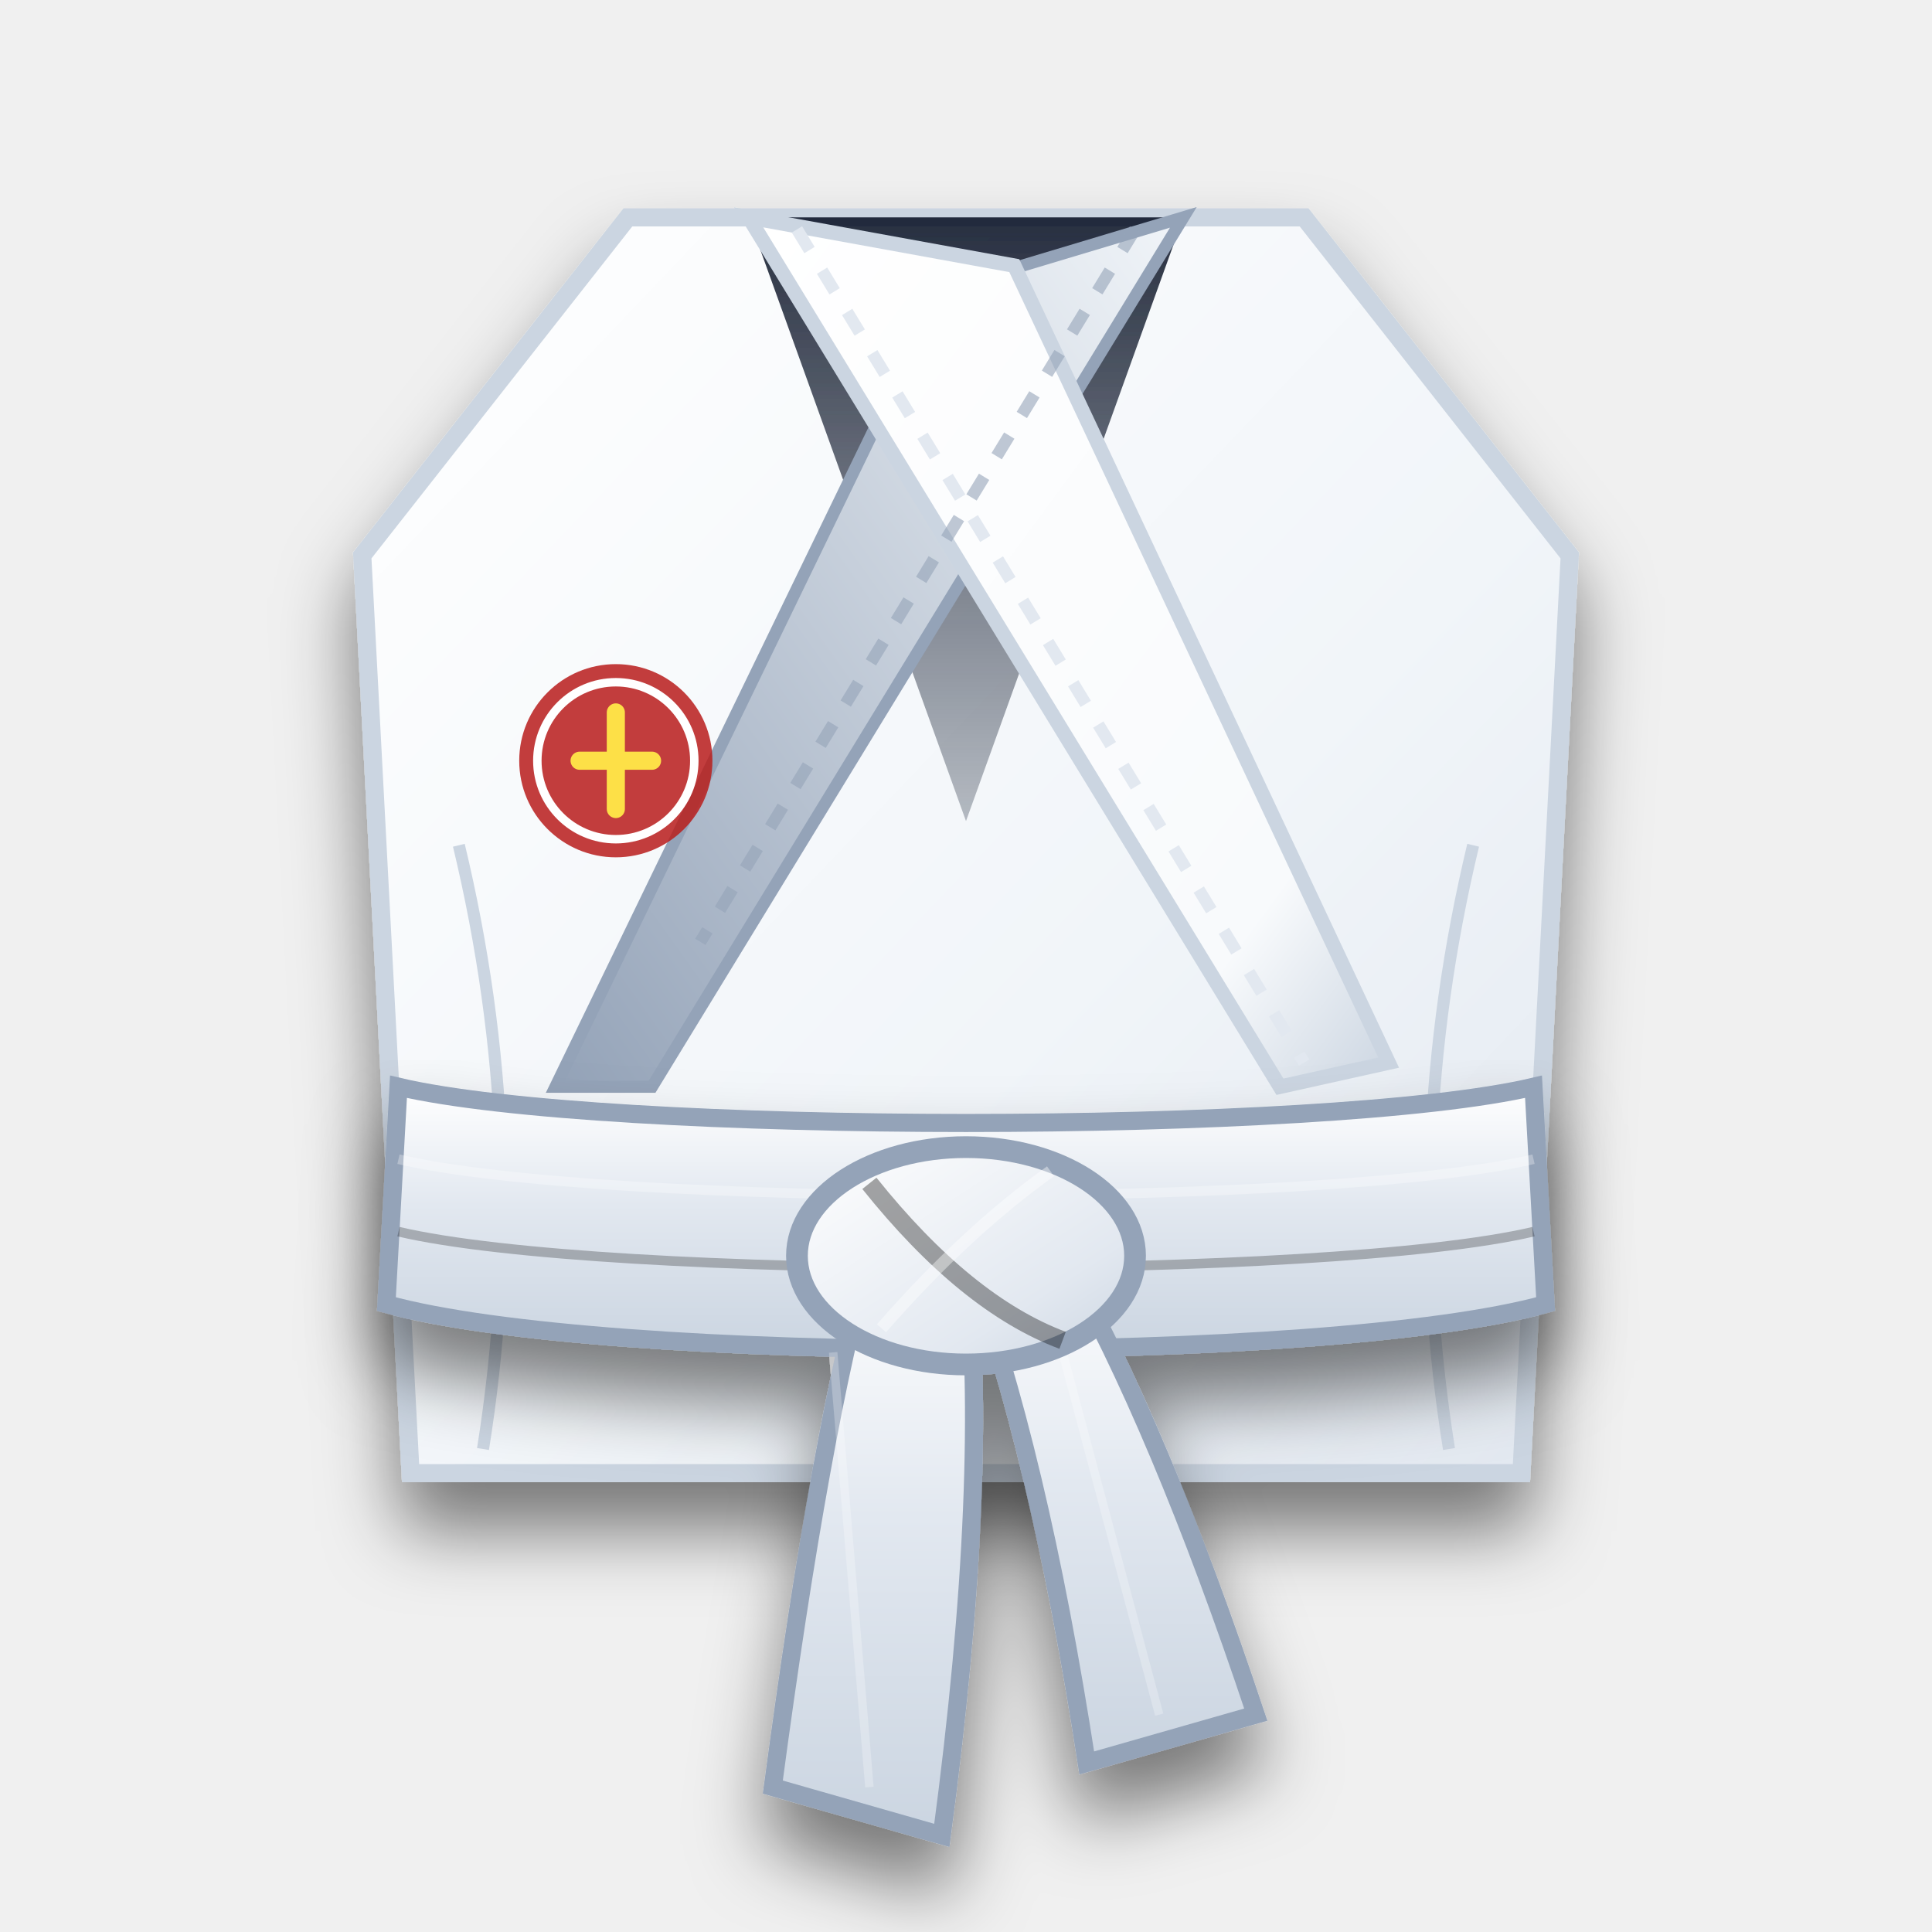
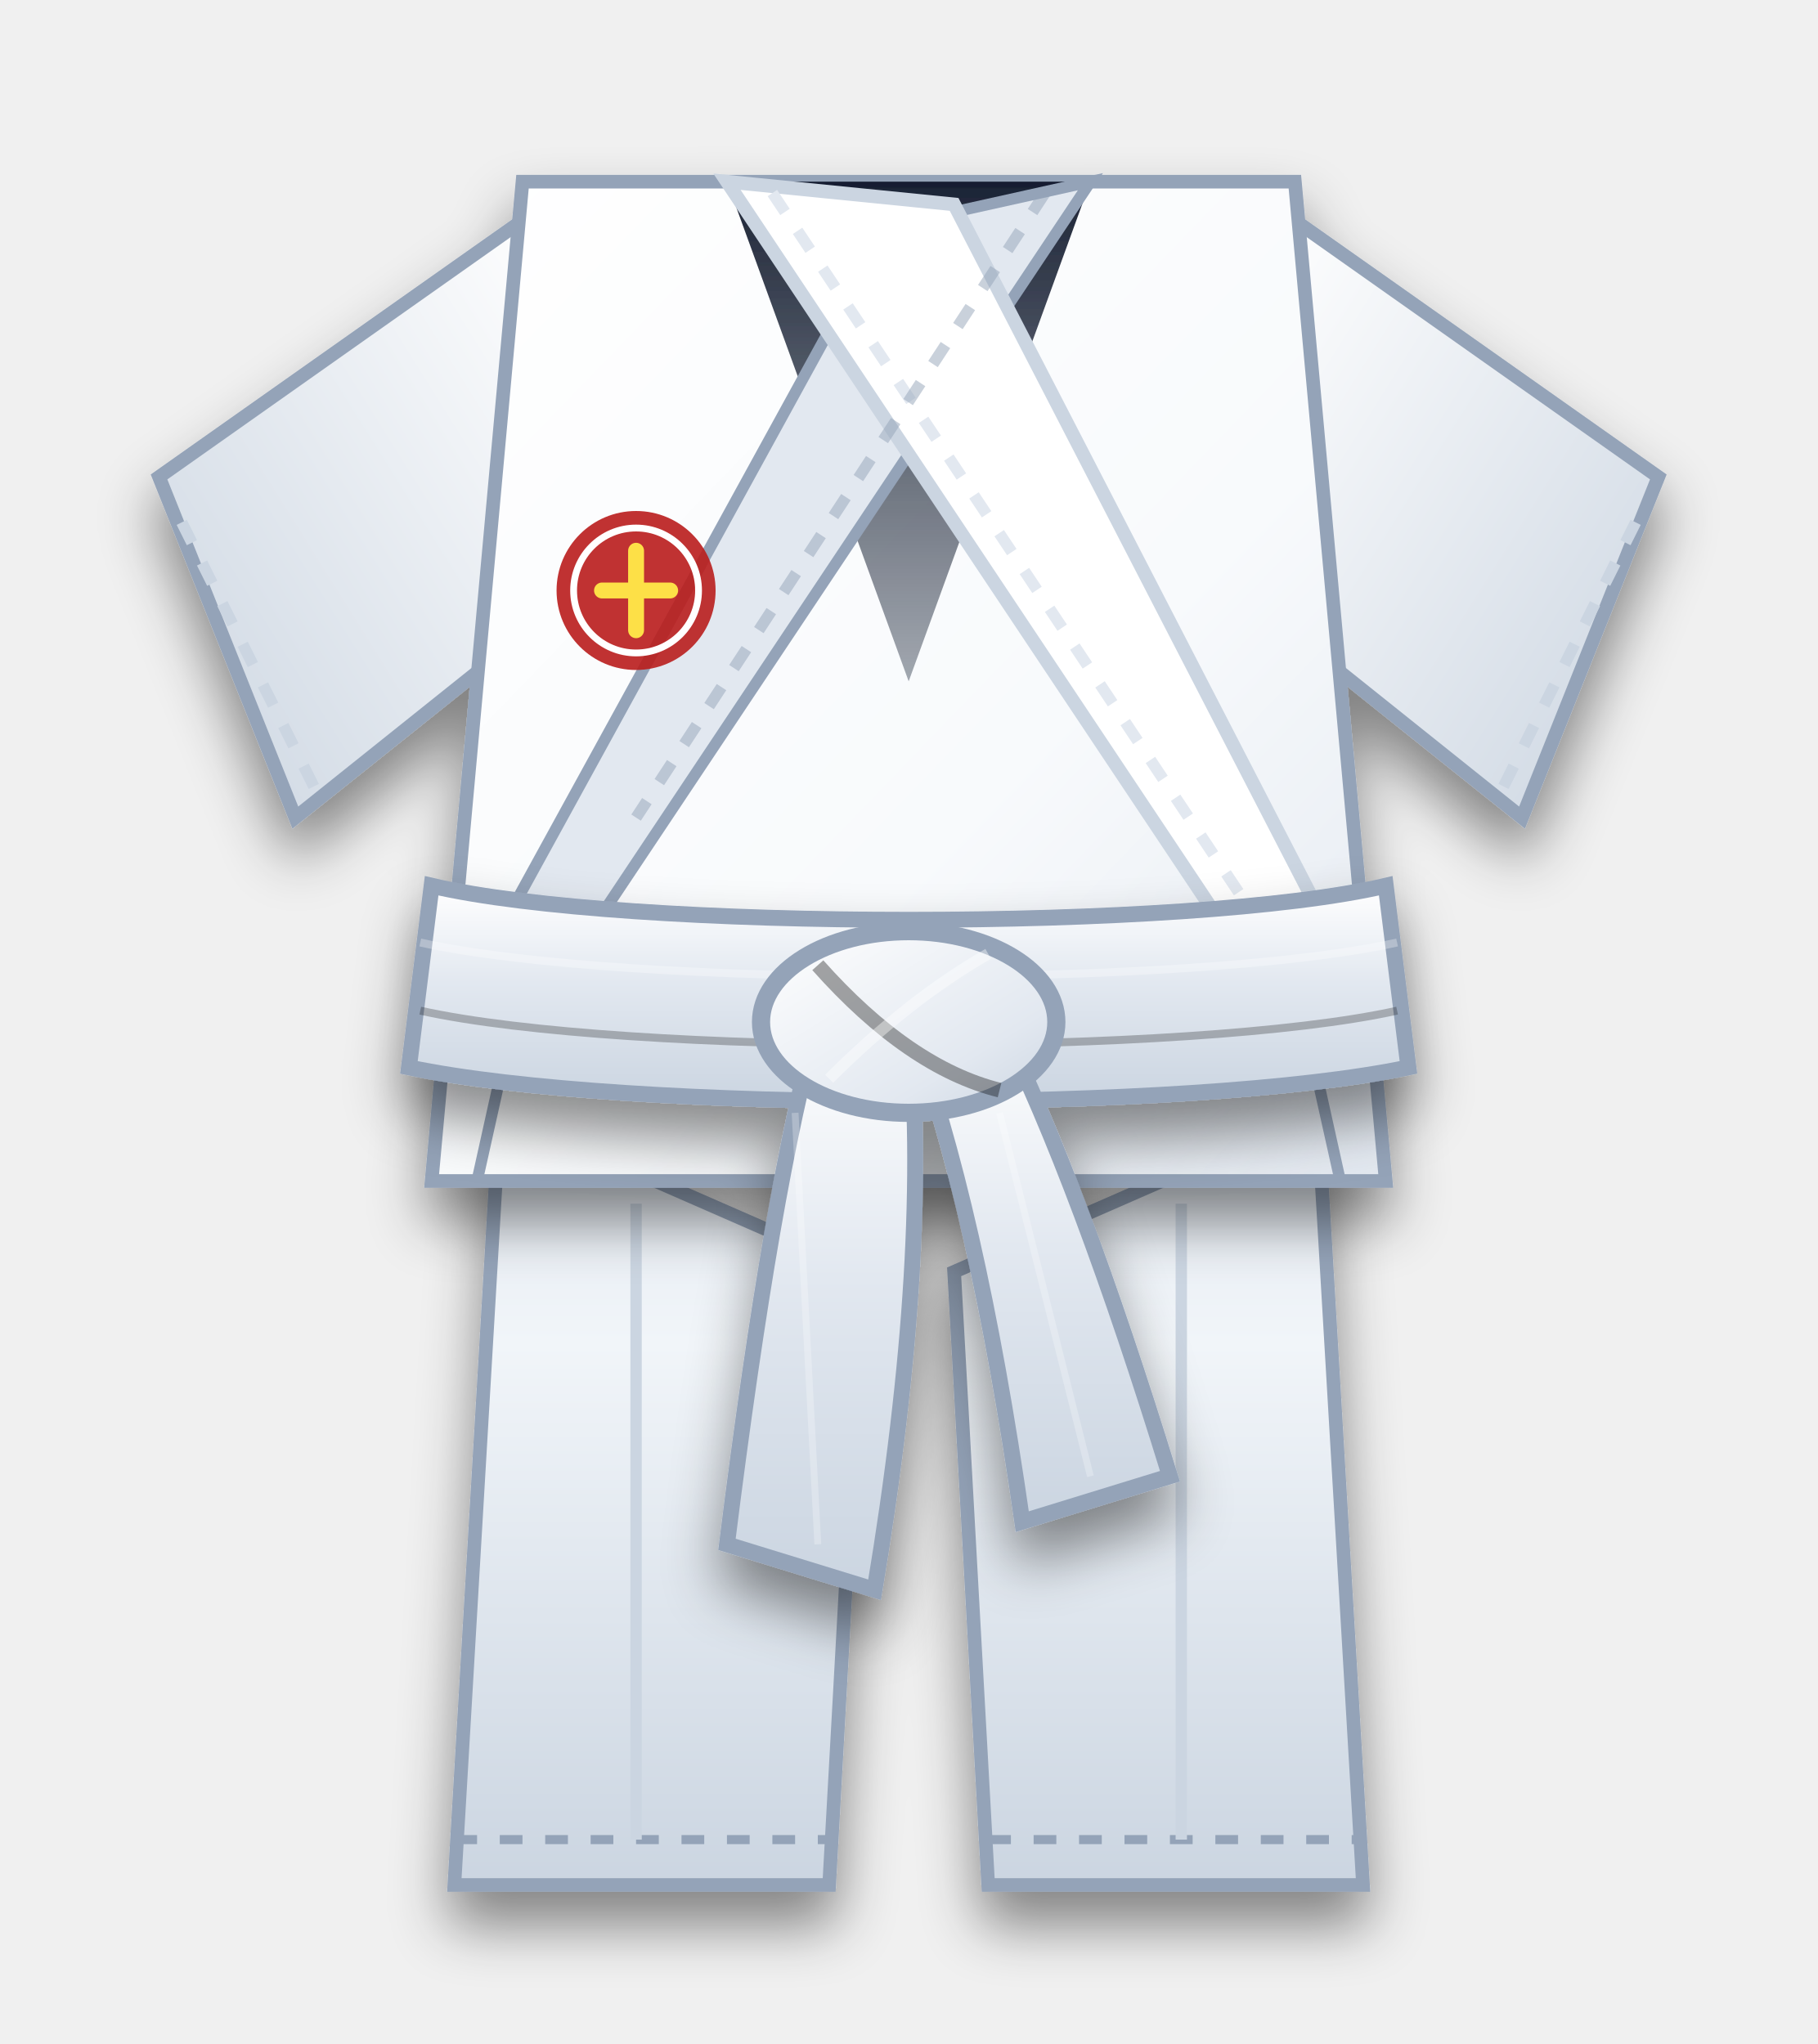
- <svg xmlns="http://www.w3.org/2000/svg" viewBox="0 0 160 160" width="160" height="160" fill="none">
+ <svg xmlns="http://www.w3.org/2000/svg" viewBox="0 0 160 180" width="160" height="180" fill="none">
  <defs>
-     <linearGradient id="giBase" x1="0%" y1="0%" x2="100%" y2="100%">
+     <linearGradient id="giBody" x1="0%" y1="0%" x2="100%" y2="100%">
      <stop offset="0%" stop-color="#FFFFFF" />
-       <stop offset="60%" stop-color="#F1F5F9" />
+       <stop offset="60%" stop-color="#F8FAFC" />
      <stop offset="100%" stop-color="#E2E8F0" />
    </linearGradient>
-     <linearGradient id="giLapelLeft" x1="0%" y1="0%" x2="100%" y2="100%">
+     <linearGradient id="giSleeveL" x1="100%" y1="0%" x2="0%" y2="100%">
      <stop offset="0%" stop-color="#FFFFFF" />
-       <stop offset="80%" stop-color="#F8FAFC" />
      <stop offset="100%" stop-color="#CBD5E1" />
    </linearGradient>
-     <linearGradient id="giLapelRight" x1="100%" y1="0%" x2="0%" y2="100%">
-       <stop offset="0%" stop-color="#F1F5F9" />
-       <stop offset="100%" stop-color="#94A3B8" />
+     <linearGradient id="giSleeveR" x1="0%" y1="0%" x2="100%" y2="100%">
+       <stop offset="0%" stop-color="#FFFFFF" />
+       <stop offset="100%" stop-color="#CBD5E1" />
+     </linearGradient>
+     <linearGradient id="giPants" x1="0%" y1="0%" x2="0%" y2="100%">
+       <stop offset="0%" stop-color="#E2E8F0" />
+       <stop offset="30%" stop-color="#F1F5F9" />
+       <stop offset="100%" stop-color="#CBD5E1" />
    </linearGradient>
    <linearGradient id="giInnerShadow" x1="0%" y1="0%" x2="0%" y2="100%">
-       <stop offset="0%" stop-color="#0F172A" stop-opacity="0.9" />
-       <stop offset="100%" stop-color="#1E293B" stop-opacity="0.3" />
+       <stop offset="0%" stop-color="#0F172A" stop-opacity="0.95" />
+       <stop offset="100%" stop-color="#1E293B" stop-opacity="0.4" />
    </linearGradient>
    <linearGradient id="beltGrad_branca" x1="0%" y1="0%" x2="0%" y2="100%">
      <stop offset="0%" stop-color="#FFFFFF" />
      <stop offset="45%" stop-color="#E2E8F0" />
      <stop offset="100%" stop-color="#CBD5E1" />
    </linearGradient>
    <linearGradient id="beltKnot_branca" x1="0%" y1="0%" x2="100%" y2="100%">
      <stop offset="0%" stop-color="#FFFFFF" />
      <stop offset="70%" stop-color="#E2E8F0" />
      <stop offset="100%" stop-color="#CBD5E1" />
    </linearGradient>
    <filter id="shadow_branca" x="-10%" y="-10%" width="120%" height="130%">
-       <feDropShadow dx="0" dy="4" stdDeviation="3" flood-color="#000000" flood-opacity="0.5" />
+       <feDropShadow dx="0" dy="3" stdDeviation="2.5" flood-color="#000000" flood-opacity="0.45" />
    </filter>
  </defs>
  <g filter="url(#shadow_branca)">
-     <path d="M 30 46 L 52 18 L 108 18 L 130 46 L 126 122 L 34 122 Z" fill="url(#giBase)" stroke="#CBD5E1" stroke-width="1.5" />
-     <polygon points="62,18 98,18 80,68" fill="url(#giInnerShadow)" />
-     <path d="M 98 18 L 54 90 L 46 90 L 78 24 Z" fill="url(#giLapelRight)" stroke="#94A3B8" stroke-width="1" />
-     <path d="M 62 18 L 106 90 L 115 88 L 84 22 Z" fill="url(#giLapelLeft)" stroke="#CBD5E1" stroke-width="1.2" />
-     <path d="M 66 19 L 108 88" stroke="#E2E8F0" stroke-width="1" stroke-dasharray="2,2" />
-     <path d="M 94 19 L 58 78" stroke="#94A3B8" stroke-width="1" stroke-dasharray="2,2" opacity="0.6" />
-     <g transform="translate(42, 54)">
-       <circle cx="9" cy="9" r="8" fill="#B91C1C" opacity="0.85" />
-       <path d="M 6 9 L 12 9 M 9 5 L 9 13" stroke="#FDE047" stroke-width="1.5" stroke-linecap="round" />
-       <circle cx="9" cy="9" r="6.5" stroke="#FFFFFF" stroke-width="0.7" fill="none" />
-     </g>
-     <path d="M 38 70 Q 44 95 40 120" stroke="#CBD5E1" stroke-width="1" fill="none" />
-     <path d="M 122 70 Q 116 95 120 120" stroke="#CBD5E1" stroke-width="1" fill="none" />
+     <path d="M 44 98 L 40 166 L 73 166 L 76 112 Z" fill="url(#giPants)" stroke="#94A3B8" stroke-width="1.2" />
+     <path d="M 116 98 L 120 166 L 87 166 L 84 112 Z" fill="url(#giPants)" stroke="#94A3B8" stroke-width="1.2" />
+     <line x1="40" y1="162" x2="73" y2="162" stroke="#94A3B8" stroke-width="0.8" stroke-dasharray="2,2" />
+     <line x1="87" y1="162" x2="120" y2="162" stroke="#94A3B8" stroke-width="0.8" stroke-dasharray="2,2" />
+     <path d="M 56 106 L 56 162" stroke="#CBD5E1" stroke-width="1" />
+     <path d="M 104 106 L 104 162" stroke="#CBD5E1" stroke-width="1" />
  </g>
  <g filter="url(#shadow_branca)">
-     <path d="M 33 90 C 50 94, 110 94, 127 90 L 128 108 C 110 113, 50 113, 32 108 Z" fill="url(#beltGrad_branca)" stroke="#94A3B8" stroke-width="1.5" />
-     <path d="M 33 96 C 50 100, 110 100, 127 96" stroke="rgba(255,255,255,0.3)" stroke-width="0.8" fill="none" />
-     <path d="M 33 102 C 50 106, 110 106, 127 102" stroke="rgba(0,0,0,0.25)" stroke-width="0.8" fill="none" />
-     <path d="M 72 104 Q 68 118 64 148 L 78 152 Q 82 122 80 104 Z" fill="url(#beltGrad_branca)" stroke="#94A3B8" stroke-width="1.5" />
-     <path d="M 69 112 L 72 148" stroke="rgba(255,255,255,0.25)" stroke-width="0.7" />
-     <path d="M 80 104 Q 86 120 90 146 L 104 142 Q 96 118 88 104 Z" fill="url(#beltGrad_branca)" stroke="#94A3B8" stroke-width="1.5" />
-     <path d="M 88 112 L 96 142" stroke="rgba(255,255,255,0.25)" stroke-width="0.7" />
-     <ellipse cx="80" cy="104" rx="14" ry="9" fill="url(#beltKnot_branca)" stroke="#94A3B8" stroke-width="1.8" />
-     <path d="M 72 98 Q 80 108 88 111" stroke="rgba(0,0,0,0.35)" stroke-width="1.5" fill="none" />
-     <path d="M 73 110 Q 80 102 87 97" stroke="rgba(255,255,255,0.4)" stroke-width="1" fill="none" />
+     <path d="M 48 18 L 14 42 L 26 72 L 46 56 Z" fill="url(#giSleeveL)" stroke="#94A3B8" stroke-width="1.2" />
+     <line x1="16" y1="46" x2="28" y2="70" stroke="#CBD5E1" stroke-width="1" stroke-dasharray="2,2" />
+     <path d="M 112 18 L 146 42 L 134 72 L 114 56 Z" fill="url(#giSleeveR)" stroke="#94A3B8" stroke-width="1.2" />
+     <line x1="144" y1="46" x2="132" y2="70" stroke="#CBD5E1" stroke-width="1" stroke-dasharray="2,2" />
+     <path d="M 46 16 L 114 16 L 122 104 L 38 104 Z" fill="url(#giBody)" stroke="#94A3B8" stroke-width="1.2" />
+     <polygon points="64,16 96,16 80,60" fill="url(#giInnerShadow)" />
+     <path d="M 96 16 L 52 82 L 44 82 L 78 20 Z" fill="#E2E8F0" stroke="#94A3B8" stroke-width="1" />
+     <path d="M 64 16 L 108 82 L 116 80 L 84 18 Z" fill="#FFFFFF" stroke="#CBD5E1" stroke-width="1.2" />
+     <path d="M 68 17 L 110 80" stroke="#E2E8F0" stroke-width="1" stroke-dasharray="2,2" />
+     <path d="M 92 17 L 56 72" stroke="#94A3B8" stroke-width="1" stroke-dasharray="2,2" opacity="0.5" />
+     <g transform="translate(48, 44)">
+       <circle cx="8" cy="8" r="7" fill="#B91C1C" opacity="0.9" />
+       <path d="M 5 8 L 11 8 M 8 4.5 L 8 11.5" stroke="#FDE047" stroke-width="1.4" stroke-linecap="round" />
+       <circle cx="8" cy="8" r="5.5" stroke="#FFFFFF" stroke-width="0.6" fill="none" />
+     </g>
+     <path d="M 46 86 L 42 104" stroke="#94A3B8" stroke-width="1" />
+     <path d="M 114 86 L 118 104" stroke="#94A3B8" stroke-width="1" />
+   </g>
+   <g filter="url(#shadow_branca)">
+     <path d="M 38 78 C 55 82, 105 82, 122 78 L 124 94 C 105 98, 55 98, 36 94 Z" fill="url(#beltGrad_branca)" stroke="#94A3B8" stroke-width="1.4" />
+     <path d="M 37 83 C 55 87, 105 87, 123 83" stroke="rgba(255,255,255,0.3)" stroke-width="0.7" fill="none" />
+     <path d="M 37 89 C 55 93, 105 93, 123 89" stroke="rgba(0,0,0,0.25)" stroke-width="0.7" fill="none" />
+     <path d="M 72 90 Q 68 104 64 136 L 77 140 Q 82 110 80 90 Z" fill="url(#beltGrad_branca)" stroke="#94A3B8" stroke-width="1.4" />
+     <path d="M 70 98 L 72 136" stroke="rgba(255,255,255,0.25)" stroke-width="0.6" />
+     <path d="M 80 90 Q 86 106 90 134 L 103 130 Q 95 104 88 90 Z" fill="url(#beltGrad_branca)" stroke="#94A3B8" stroke-width="1.4" />
+     <path d="M 88 98 L 96 130" stroke="rgba(255,255,255,0.25)" stroke-width="0.6" />
+     <ellipse cx="80" cy="90" rx="13" ry="8" fill="url(#beltKnot_branca)" stroke="#94A3B8" stroke-width="1.6" />
+     <path d="M 72 85 Q 80 94 88 96" stroke="rgba(0,0,0,0.35)" stroke-width="1.3" fill="none" />
+     <path d="M 73 95 Q 80 88 87 84" stroke="rgba(255,255,255,0.4)" stroke-width="1" fill="none" />
  </g>
</svg>
